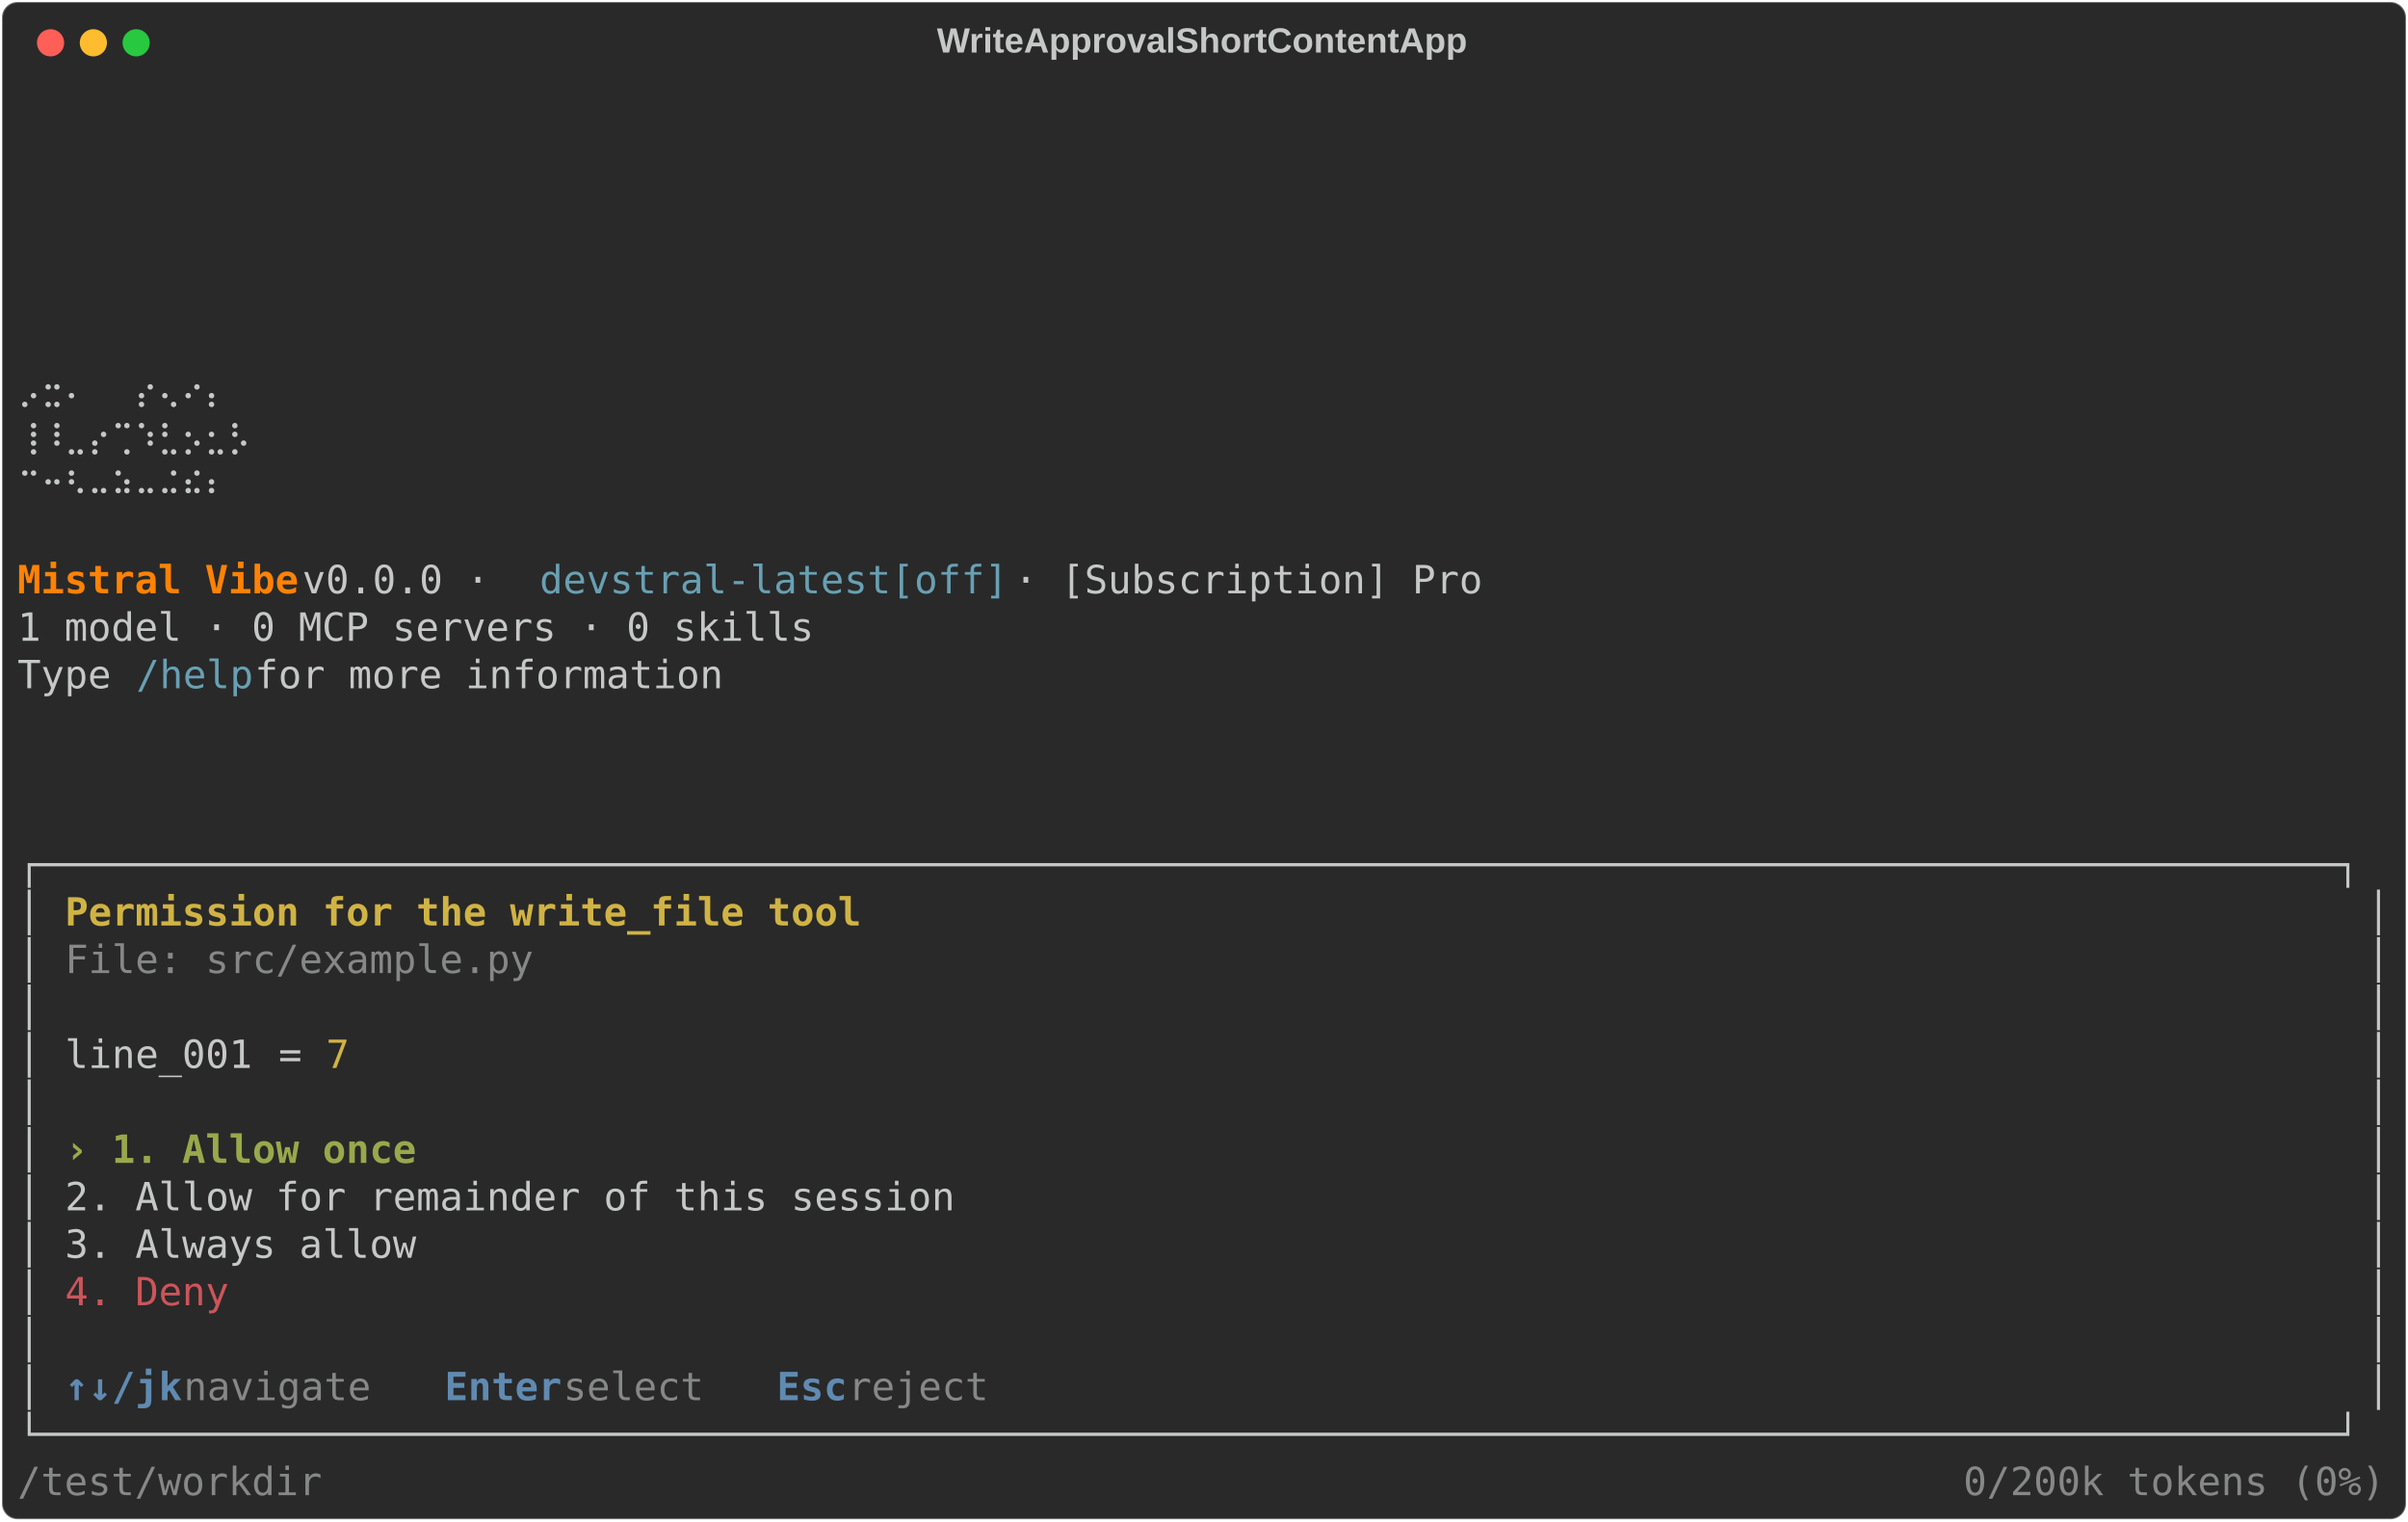
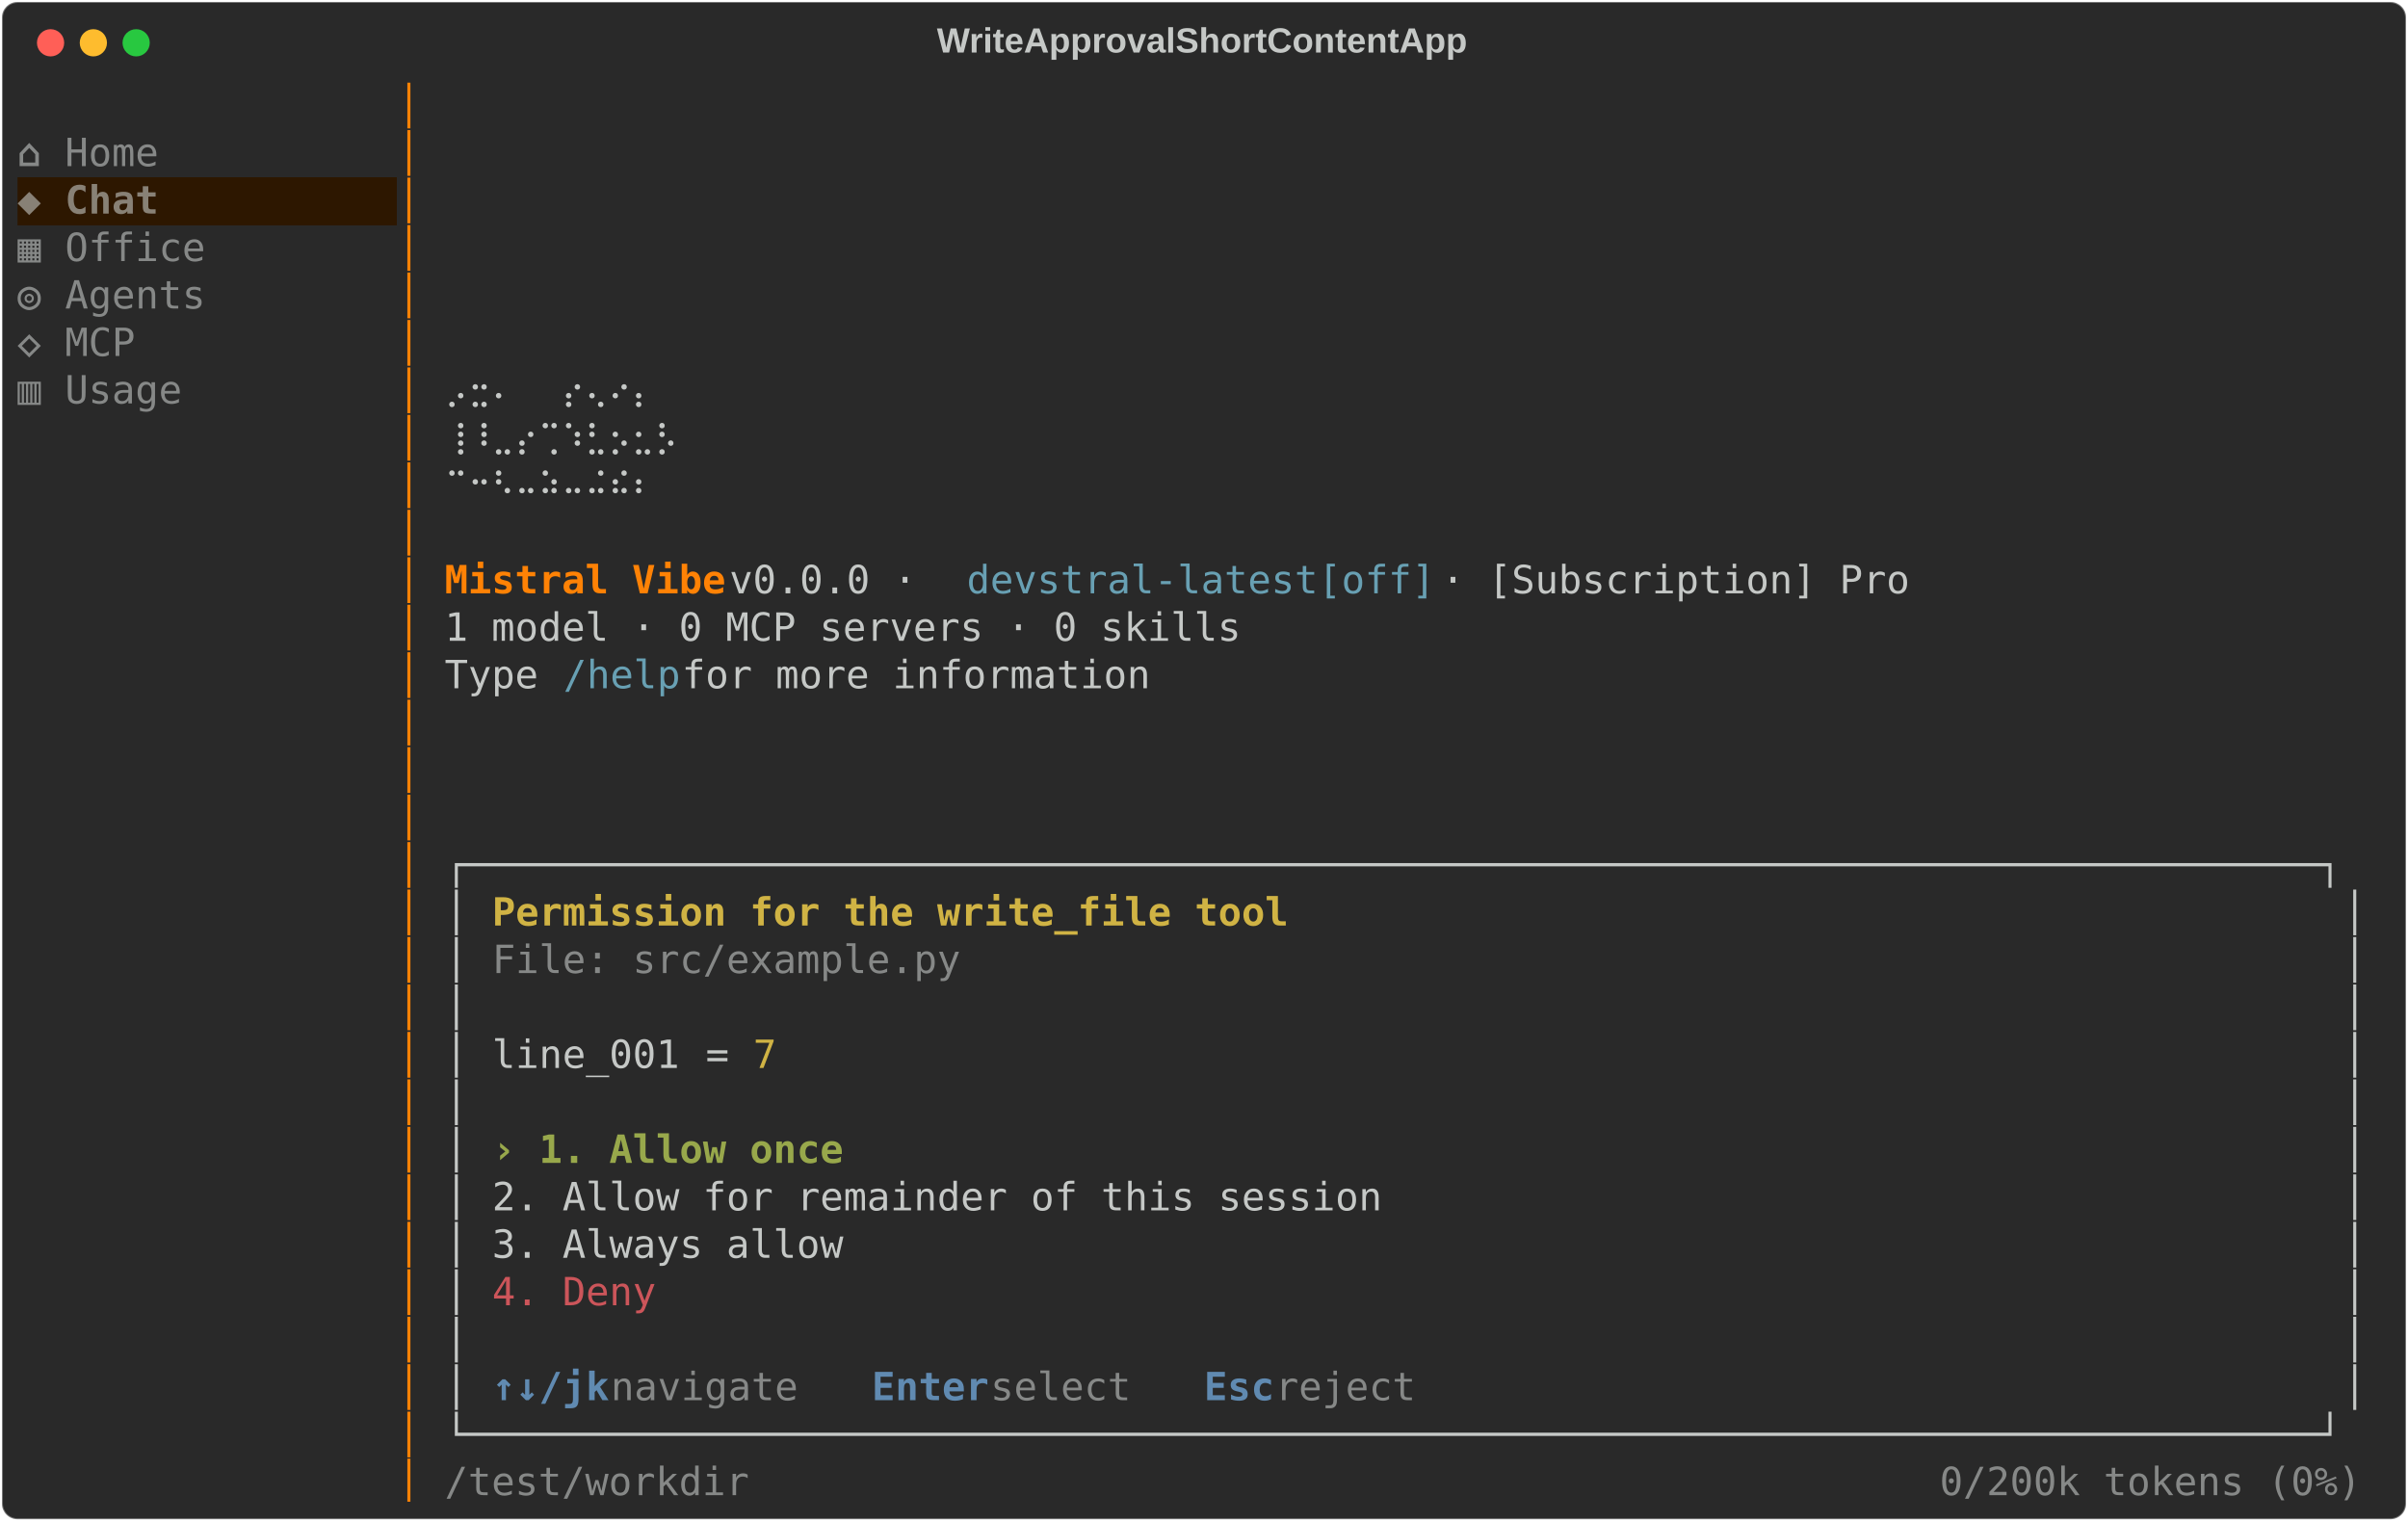
<svg xmlns="http://www.w3.org/2000/svg" class="rich-terminal" viewBox="0 0 1238 782.0">
  <style>

    @font-face {
        font-family: "Fira Code";
        src: local("FiraCode-Regular"),
                url("https://cdnjs.cloudflare.com/ajax/libs/firacode/6.2.0/woff2/FiraCode-Regular.woff2") format("woff2"),
                url("https://cdnjs.cloudflare.com/ajax/libs/firacode/6.2.0/woff/FiraCode-Regular.woff") format("woff");
        font-style: normal;
        font-weight: 400;
    }
    @font-face {
        font-family: "Fira Code";
        src: local("FiraCode-Bold"),
                url("https://cdnjs.cloudflare.com/ajax/libs/firacode/6.2.0/woff2/FiraCode-Bold.woff2") format("woff2"),
                url("https://cdnjs.cloudflare.com/ajax/libs/firacode/6.2.0/woff/FiraCode-Bold.woff") format("woff");
        font-style: bold;
        font-weight: 700;
    }

    .terminal-matrix {
        font-family: Fira Code, monospace;
        font-size: 20px;
        line-height: 24.4px;
        font-variant-east-asian: full-width;
    }

    .terminal-title {
        font-size: 18px;
        font-weight: bold;
        font-family: arial;
    }

    .terminal-r1 { fill: #c5c8c6 }
- .terminal-r2 { fill: #ff8205;font-weight: bold }
- .terminal-r3 { fill: #68a0b3 }
- .terminal-r4 { fill: #d0b344;font-weight: bold }
- .terminal-r5 { fill: #868887 }
- .terminal-r6 { fill: #d0b344 }
- .terminal-r7 { fill: #98a84b;font-weight: bold }
- .terminal-r8 { fill: #cc555a }
- .terminal-r9 { fill: #608ab1;font-weight: bold }
+ .terminal-r2 { fill: #ff8205 }
+ .terminal-r3 { fill: #868887;font-weight: bold }
+ .terminal-r4 { fill: #868887 }
+ .terminal-r5 { fill: #888176;font-weight: bold }
+ .terminal-r6 { fill: #ff8205;font-weight: bold }
+ .terminal-r7 { fill: #68a0b3 }
+ .terminal-r8 { fill: #d0b344;font-weight: bold }
+ .terminal-r9 { fill: #d0b344 }
+ .terminal-r10 { fill: #98a84b;font-weight: bold }
+ .terminal-r11 { fill: #cc555a }
+ .terminal-r12 { fill: #608ab1;font-weight: bold }
    </style>
  <defs>
    <clipPath id="terminal-clip-terminal">
      <rect x="0" y="0" width="1219.0" height="731.0" />
    </clipPath>
    <clipPath id="terminal-line-0">
      <rect x="0" y="1.5" width="1220" height="24.65" />
    </clipPath>
    <clipPath id="terminal-line-1">
      <rect x="0" y="25.9" width="1220" height="24.65" />
    </clipPath>
    <clipPath id="terminal-line-2">
      <rect x="0" y="50.3" width="1220" height="24.65" />
    </clipPath>
    <clipPath id="terminal-line-3">
      <rect x="0" y="74.7" width="1220" height="24.65" />
    </clipPath>
    <clipPath id="terminal-line-4">
      <rect x="0" y="99.1" width="1220" height="24.65" />
    </clipPath>
    <clipPath id="terminal-line-5">
      <rect x="0" y="123.5" width="1220" height="24.65" />
    </clipPath>
    <clipPath id="terminal-line-6">
      <rect x="0" y="147.9" width="1220" height="24.65" />
    </clipPath>
    <clipPath id="terminal-line-7">
      <rect x="0" y="172.3" width="1220" height="24.65" />
    </clipPath>
    <clipPath id="terminal-line-8">
      <rect x="0" y="196.7" width="1220" height="24.65" />
    </clipPath>
    <clipPath id="terminal-line-9">
      <rect x="0" y="221.1" width="1220" height="24.65" />
    </clipPath>
    <clipPath id="terminal-line-10">
      <rect x="0" y="245.5" width="1220" height="24.65" />
    </clipPath>
    <clipPath id="terminal-line-11">
      <rect x="0" y="269.9" width="1220" height="24.65" />
    </clipPath>
    <clipPath id="terminal-line-12">
      <rect x="0" y="294.3" width="1220" height="24.65" />
    </clipPath>
    <clipPath id="terminal-line-13">
      <rect x="0" y="318.7" width="1220" height="24.65" />
    </clipPath>
    <clipPath id="terminal-line-14">
      <rect x="0" y="343.1" width="1220" height="24.65" />
    </clipPath>
    <clipPath id="terminal-line-15">
      <rect x="0" y="367.5" width="1220" height="24.65" />
    </clipPath>
    <clipPath id="terminal-line-16">
      <rect x="0" y="391.9" width="1220" height="24.65" />
    </clipPath>
    <clipPath id="terminal-line-17">
      <rect x="0" y="416.3" width="1220" height="24.65" />
    </clipPath>
    <clipPath id="terminal-line-18">
      <rect x="0" y="440.7" width="1220" height="24.65" />
    </clipPath>
    <clipPath id="terminal-line-19">
      <rect x="0" y="465.1" width="1220" height="24.65" />
    </clipPath>
    <clipPath id="terminal-line-20">
      <rect x="0" y="489.5" width="1220" height="24.65" />
    </clipPath>
    <clipPath id="terminal-line-21">
      <rect x="0" y="513.9" width="1220" height="24.65" />
    </clipPath>
    <clipPath id="terminal-line-22">
      <rect x="0" y="538.3" width="1220" height="24.65" />
    </clipPath>
    <clipPath id="terminal-line-23">
      <rect x="0" y="562.7" width="1220" height="24.65" />
    </clipPath>
    <clipPath id="terminal-line-24">
      <rect x="0" y="587.1" width="1220" height="24.65" />
    </clipPath>
    <clipPath id="terminal-line-25">
      <rect x="0" y="611.5" width="1220" height="24.65" />
    </clipPath>
    <clipPath id="terminal-line-26">
      <rect x="0" y="635.9" width="1220" height="24.65" />
    </clipPath>
    <clipPath id="terminal-line-27">
      <rect x="0" y="660.3" width="1220" height="24.65" />
    </clipPath>
    <clipPath id="terminal-line-28">
      <rect x="0" y="684.7" width="1220" height="24.65" />
    </clipPath>
  </defs>
  <rect fill="#292929" stroke="rgba(255,255,255,0.35)" stroke-width="1" x="1" y="1" width="1236" height="780" rx="8" />
  <text class="terminal-title" fill="#c5c8c6" text-anchor="middle" x="618" y="27">WriteApprovalShortContentApp</text>
  <g transform="translate(26,22)">
    <circle cx="0" cy="0" r="7" fill="#ff5f57" />
    <circle cx="22" cy="0" r="7" fill="#febc2e" />
    <circle cx="44" cy="0" r="7" fill="#28c840" />
  </g>
  <g transform="translate(9, 41)" clip-path="url(#terminal-clip-terminal)">
+     <rect fill="#2d1700" x="0" y="50.3" width="24.4" height="24.65" shape-rendering="crispEdges" />
+     <rect fill="#2d1700" x="24.4" y="50.3" width="48.8" height="24.65" shape-rendering="crispEdges" />
+     <rect fill="#2d1700" x="73.2" y="50.3" width="122" height="24.65" shape-rendering="crispEdges" />
    <g class="terminal-matrix">
+       <text class="terminal-r2" x="195.2" y="20" textLength="12.2" clip-path="url(#terminal-line-0)">│</text>
      <text class="terminal-r1" x="1220" y="20" textLength="12.2" clip-path="url(#terminal-line-0)">
</text>
+       <text class="terminal-r3" x="0" y="44.4" textLength="24.4" clip-path="url(#terminal-line-1)">⌂ </text>
+       <text class="terminal-r4" x="24.4" y="44.4" textLength="48.8" clip-path="url(#terminal-line-1)">Home</text>
+       <text class="terminal-r2" x="195.2" y="44.4" textLength="12.2" clip-path="url(#terminal-line-1)">│</text>
      <text class="terminal-r1" x="1220" y="44.4" textLength="12.2" clip-path="url(#terminal-line-1)">
</text>
+       <text class="terminal-r5" x="0" y="68.8" textLength="24.4" clip-path="url(#terminal-line-2)">◆ </text>
+       <text class="terminal-r5" x="24.4" y="68.8" textLength="48.8" clip-path="url(#terminal-line-2)">Chat</text>
+       <text class="terminal-r2" x="195.2" y="68.8" textLength="12.2" clip-path="url(#terminal-line-2)">│</text>
      <text class="terminal-r1" x="1220" y="68.8" textLength="12.2" clip-path="url(#terminal-line-2)">
</text>
+       <text class="terminal-r3" x="0" y="93.2" textLength="24.4" clip-path="url(#terminal-line-3)">▦ </text>
+       <text class="terminal-r4" x="24.4" y="93.2" textLength="73.2" clip-path="url(#terminal-line-3)">Office</text>
+       <text class="terminal-r2" x="195.2" y="93.2" textLength="12.2" clip-path="url(#terminal-line-3)">│</text>
      <text class="terminal-r1" x="1220" y="93.2" textLength="12.2" clip-path="url(#terminal-line-3)">
</text>
+       <text class="terminal-r3" x="0" y="117.6" textLength="24.4" clip-path="url(#terminal-line-4)">◎ </text>
+       <text class="terminal-r4" x="24.4" y="117.6" textLength="73.2" clip-path="url(#terminal-line-4)">Agents</text>
+       <text class="terminal-r2" x="195.2" y="117.6" textLength="12.2" clip-path="url(#terminal-line-4)">│</text>
      <text class="terminal-r1" x="1220" y="117.6" textLength="12.2" clip-path="url(#terminal-line-4)">
</text>
+       <text class="terminal-r3" x="0" y="142" textLength="24.4" clip-path="url(#terminal-line-5)">◇ </text>
+       <text class="terminal-r4" x="24.4" y="142" textLength="36.6" clip-path="url(#terminal-line-5)">MCP</text>
+       <text class="terminal-r2" x="195.2" y="142" textLength="12.2" clip-path="url(#terminal-line-5)">│</text>
      <text class="terminal-r1" x="1220" y="142" textLength="12.2" clip-path="url(#terminal-line-5)">
</text>
-       <text class="terminal-r1" x="0" y="166.4" textLength="134.2" clip-path="url(#terminal-line-6)">  ⡠⣒⠄  ⡔⢄⠔⡄</text>
+       <text class="terminal-r3" x="0" y="166.4" textLength="24.4" clip-path="url(#terminal-line-6)">▥ </text>
+       <text class="terminal-r4" x="24.4" y="166.4" textLength="61" clip-path="url(#terminal-line-6)">Usage</text>
+       <text class="terminal-r2" x="195.2" y="166.4" textLength="12.2" clip-path="url(#terminal-line-6)">│</text>
+       <text class="terminal-r1" x="219.6" y="166.4" textLength="134.2" clip-path="url(#terminal-line-6)">  ⡠⣒⠄  ⡔⢄⠔⡄</text>
      <text class="terminal-r1" x="1220" y="166.4" textLength="12.2" clip-path="url(#terminal-line-6)">
</text>
-       <text class="terminal-r1" x="0" y="190.8" textLength="134.2" clip-path="url(#terminal-line-7)"> ⢸⠸⣀⡔⢉⠱⣃⡢⣂⡣</text>
+       <text class="terminal-r2" x="195.2" y="190.8" textLength="12.2" clip-path="url(#terminal-line-7)">│</text>
+       <text class="terminal-r1" x="219.6" y="190.8" textLength="134.2" clip-path="url(#terminal-line-7)"> ⢸⠸⣀⡔⢉⠱⣃⡢⣂⡣</text>
      <text class="terminal-r1" x="1220" y="190.8" textLength="12.2" clip-path="url(#terminal-line-7)">
</text>
-       <text class="terminal-r1" x="0" y="215.2" textLength="134.2" clip-path="url(#terminal-line-8)">  ⠉⠒⠣⠤⠵⠤⠬⠮⠆</text>
+       <text class="terminal-r2" x="195.2" y="215.2" textLength="12.2" clip-path="url(#terminal-line-8)">│</text>
+       <text class="terminal-r1" x="219.6" y="215.2" textLength="134.2" clip-path="url(#terminal-line-8)">  ⠉⠒⠣⠤⠵⠤⠬⠮⠆</text>
      <text class="terminal-r1" x="1220" y="215.2" textLength="12.2" clip-path="url(#terminal-line-8)">
</text>
+       <text class="terminal-r2" x="195.2" y="239.6" textLength="12.2" clip-path="url(#terminal-line-9)">│</text>
      <text class="terminal-r1" x="1220" y="239.6" textLength="12.2" clip-path="url(#terminal-line-9)">
</text>
-       <text class="terminal-r2" x="0" y="264" textLength="146.4" clip-path="url(#terminal-line-10)">Mistral Vibe</text>
-       <text class="terminal-r1" x="146.4" y="264" textLength="122" clip-path="url(#terminal-line-10)"> v0.0.0 · </text>
-       <text class="terminal-r3" x="268.4" y="264" textLength="244" clip-path="url(#terminal-line-10)">devstral-latest[off]</text>
-       <text class="terminal-r1" x="512.4" y="264" textLength="256.2" clip-path="url(#terminal-line-10)"> · [Subscription] Pro</text>
+       <text class="terminal-r2" x="195.2" y="264" textLength="12.2" clip-path="url(#terminal-line-10)">│</text>
+       <text class="terminal-r6" x="219.6" y="264" textLength="146.4" clip-path="url(#terminal-line-10)">Mistral Vibe</text>
+       <text class="terminal-r1" x="366" y="264" textLength="122" clip-path="url(#terminal-line-10)"> v0.0.0 · </text>
+       <text class="terminal-r7" x="488" y="264" textLength="244" clip-path="url(#terminal-line-10)">devstral-latest[off]</text>
+       <text class="terminal-r1" x="732" y="264" textLength="256.2" clip-path="url(#terminal-line-10)"> · [Subscription] Pro</text>
      <text class="terminal-r1" x="1220" y="264" textLength="12.2" clip-path="url(#terminal-line-10)">
</text>
-       <text class="terminal-r1" x="0" y="288.4" textLength="414.8" clip-path="url(#terminal-line-11)">1 model · 0 MCP servers · 0 skills</text>
+       <text class="terminal-r2" x="195.2" y="288.4" textLength="12.2" clip-path="url(#terminal-line-11)">│</text>
+       <text class="terminal-r1" x="219.6" y="288.4" textLength="414.8" clip-path="url(#terminal-line-11)">1 model · 0 MCP servers · 0 skills</text>
      <text class="terminal-r1" x="1220" y="288.4" textLength="12.2" clip-path="url(#terminal-line-11)">
</text>
-       <text class="terminal-r1" x="0" y="312.8" textLength="61" clip-path="url(#terminal-line-12)">Type </text>
-       <text class="terminal-r3" x="61" y="312.8" textLength="61" clip-path="url(#terminal-line-12)">/help</text>
-       <text class="terminal-r1" x="122" y="312.8" textLength="256.2" clip-path="url(#terminal-line-12)"> for more information</text>
+       <text class="terminal-r2" x="195.2" y="312.8" textLength="12.2" clip-path="url(#terminal-line-12)">│</text>
+       <text class="terminal-r1" x="219.6" y="312.8" textLength="61" clip-path="url(#terminal-line-12)">Type </text>
+       <text class="terminal-r7" x="280.6" y="312.8" textLength="61" clip-path="url(#terminal-line-12)">/help</text>
+       <text class="terminal-r1" x="341.6" y="312.8" textLength="256.2" clip-path="url(#terminal-line-12)"> for more information</text>
      <text class="terminal-r1" x="1220" y="312.8" textLength="12.2" clip-path="url(#terminal-line-12)">
</text>
+       <text class="terminal-r2" x="195.2" y="337.2" textLength="12.2" clip-path="url(#terminal-line-13)">│</text>
      <text class="terminal-r1" x="1220" y="337.2" textLength="12.2" clip-path="url(#terminal-line-13)">
</text>
+       <text class="terminal-r2" x="195.2" y="361.6" textLength="12.2" clip-path="url(#terminal-line-14)">│</text>
      <text class="terminal-r1" x="1220" y="361.6" textLength="12.2" clip-path="url(#terminal-line-14)">
</text>
+       <text class="terminal-r2" x="195.2" y="386" textLength="12.2" clip-path="url(#terminal-line-15)">│</text>
      <text class="terminal-r1" x="1220" y="386" textLength="12.2" clip-path="url(#terminal-line-15)">
</text>
-       <text class="terminal-r1" x="0" y="410.4" textLength="1220" clip-path="url(#terminal-line-16)">┌──────────────────────────────────────────────────────────────────────────────────────────────────┐</text>
+       <text class="terminal-r2" x="195.2" y="410.4" textLength="12.2" clip-path="url(#terminal-line-16)">│</text>
+       <text class="terminal-r1" x="219.6" y="410.4" textLength="988.2" clip-path="url(#terminal-line-16)">┌───────────────────────────────────────────────────────────────────────────────┐</text>
      <text class="terminal-r1" x="1220" y="410.4" textLength="12.2" clip-path="url(#terminal-line-16)">
</text>
-       <text class="terminal-r1" x="0" y="434.8" textLength="12.2" clip-path="url(#terminal-line-17)">│</text>
-       <text class="terminal-r4" x="24.4" y="434.8" textLength="414.8" clip-path="url(#terminal-line-17)">Permission for the write_file tool</text>
-       <text class="terminal-r1" x="1207.8" y="434.8" textLength="12.2" clip-path="url(#terminal-line-17)">│</text>
+       <text class="terminal-r2" x="195.2" y="434.8" textLength="12.2" clip-path="url(#terminal-line-17)">│</text>
+       <text class="terminal-r1" x="219.6" y="434.8" textLength="12.2" clip-path="url(#terminal-line-17)">│</text>
+       <text class="terminal-r8" x="244" y="434.8" textLength="414.8" clip-path="url(#terminal-line-17)">Permission for the write_file tool</text>
+       <text class="terminal-r1" x="1195.6" y="434.8" textLength="12.2" clip-path="url(#terminal-line-17)">│</text>
      <text class="terminal-r1" x="1220" y="434.8" textLength="12.2" clip-path="url(#terminal-line-17)">
</text>
-       <text class="terminal-r1" x="0" y="459.2" textLength="12.2" clip-path="url(#terminal-line-18)">│</text>
-       <text class="terminal-r5" x="24.4" y="459.2" textLength="244" clip-path="url(#terminal-line-18)">File: src/example.py</text>
-       <text class="terminal-r1" x="1207.8" y="459.2" textLength="12.2" clip-path="url(#terminal-line-18)">│</text>
+       <text class="terminal-r2" x="195.2" y="459.2" textLength="12.2" clip-path="url(#terminal-line-18)">│</text>
+       <text class="terminal-r1" x="219.6" y="459.2" textLength="12.2" clip-path="url(#terminal-line-18)">│</text>
+       <text class="terminal-r4" x="244" y="459.2" textLength="244" clip-path="url(#terminal-line-18)">File: src/example.py</text>
+       <text class="terminal-r1" x="1195.6" y="459.2" textLength="12.2" clip-path="url(#terminal-line-18)">│</text>
      <text class="terminal-r1" x="1220" y="459.2" textLength="12.2" clip-path="url(#terminal-line-18)">
</text>
-       <text class="terminal-r1" x="0" y="483.6" textLength="12.2" clip-path="url(#terminal-line-19)">│</text>
-       <text class="terminal-r1" x="1207.8" y="483.6" textLength="12.2" clip-path="url(#terminal-line-19)">│</text>
+       <text class="terminal-r2" x="195.2" y="483.6" textLength="12.2" clip-path="url(#terminal-line-19)">│</text>
+       <text class="terminal-r1" x="219.6" y="483.6" textLength="12.2" clip-path="url(#terminal-line-19)">│</text>
+       <text class="terminal-r1" x="1195.6" y="483.6" textLength="12.2" clip-path="url(#terminal-line-19)">│</text>
      <text class="terminal-r1" x="1220" y="483.6" textLength="12.2" clip-path="url(#terminal-line-19)">
</text>
-       <text class="terminal-r1" x="0" y="508" textLength="12.2" clip-path="url(#terminal-line-20)">│</text>
-       <text class="terminal-r1" x="24.4" y="508" textLength="97.6" clip-path="url(#terminal-line-20)">line_001</text>
-       <text class="terminal-r1" x="134.2" y="508" textLength="12.2" clip-path="url(#terminal-line-20)">=</text>
-       <text class="terminal-r6" x="158.6" y="508" textLength="12.2" clip-path="url(#terminal-line-20)">7</text>
-       <text class="terminal-r1" x="1207.8" y="508" textLength="12.2" clip-path="url(#terminal-line-20)">│</text>
+       <text class="terminal-r2" x="195.2" y="508" textLength="12.2" clip-path="url(#terminal-line-20)">│</text>
+       <text class="terminal-r1" x="219.6" y="508" textLength="12.2" clip-path="url(#terminal-line-20)">│</text>
+       <text class="terminal-r1" x="244" y="508" textLength="97.6" clip-path="url(#terminal-line-20)">line_001</text>
+       <text class="terminal-r1" x="353.8" y="508" textLength="12.2" clip-path="url(#terminal-line-20)">=</text>
+       <text class="terminal-r9" x="378.2" y="508" textLength="12.2" clip-path="url(#terminal-line-20)">7</text>
+       <text class="terminal-r1" x="1195.6" y="508" textLength="12.2" clip-path="url(#terminal-line-20)">│</text>
      <text class="terminal-r1" x="1220" y="508" textLength="12.2" clip-path="url(#terminal-line-20)">
</text>
-       <text class="terminal-r1" x="0" y="532.4" textLength="12.2" clip-path="url(#terminal-line-21)">│</text>
-       <text class="terminal-r1" x="1207.8" y="532.4" textLength="12.2" clip-path="url(#terminal-line-21)">│</text>
+       <text class="terminal-r2" x="195.2" y="532.4" textLength="12.2" clip-path="url(#terminal-line-21)">│</text>
+       <text class="terminal-r1" x="219.6" y="532.4" textLength="12.2" clip-path="url(#terminal-line-21)">│</text>
+       <text class="terminal-r1" x="1195.6" y="532.4" textLength="12.2" clip-path="url(#terminal-line-21)">│</text>
      <text class="terminal-r1" x="1220" y="532.4" textLength="12.2" clip-path="url(#terminal-line-21)">
</text>
-       <text class="terminal-r1" x="0" y="556.8" textLength="12.2" clip-path="url(#terminal-line-22)">│</text>
-       <text class="terminal-r7" x="24.4" y="556.8" textLength="183" clip-path="url(#terminal-line-22)">› 1. Allow once</text>
-       <text class="terminal-r1" x="1207.8" y="556.8" textLength="12.2" clip-path="url(#terminal-line-22)">│</text>
+       <text class="terminal-r2" x="195.2" y="556.8" textLength="12.2" clip-path="url(#terminal-line-22)">│</text>
+       <text class="terminal-r1" x="219.6" y="556.8" textLength="12.2" clip-path="url(#terminal-line-22)">│</text>
+       <text class="terminal-r10" x="244" y="556.8" textLength="183" clip-path="url(#terminal-line-22)">› 1. Allow once</text>
+       <text class="terminal-r1" x="1195.6" y="556.8" textLength="12.2" clip-path="url(#terminal-line-22)">│</text>
      <text class="terminal-r1" x="1220" y="556.8" textLength="12.2" clip-path="url(#terminal-line-22)">
</text>
-       <text class="terminal-r1" x="0" y="581.2" textLength="12.2" clip-path="url(#terminal-line-23)">│</text>
-       <text class="terminal-r1" x="24.4" y="581.2" textLength="488" clip-path="url(#terminal-line-23)">  2. Allow for remainder of this session</text>
-       <text class="terminal-r1" x="1207.8" y="581.2" textLength="12.2" clip-path="url(#terminal-line-23)">│</text>
+       <text class="terminal-r2" x="195.2" y="581.2" textLength="12.2" clip-path="url(#terminal-line-23)">│</text>
+       <text class="terminal-r1" x="219.6" y="581.2" textLength="12.2" clip-path="url(#terminal-line-23)">│</text>
+       <text class="terminal-r1" x="244" y="581.2" textLength="488" clip-path="url(#terminal-line-23)">  2. Allow for remainder of this session</text>
+       <text class="terminal-r1" x="1195.6" y="581.2" textLength="12.2" clip-path="url(#terminal-line-23)">│</text>
      <text class="terminal-r1" x="1220" y="581.2" textLength="12.2" clip-path="url(#terminal-line-23)">
</text>
-       <text class="terminal-r1" x="0" y="605.6" textLength="12.2" clip-path="url(#terminal-line-24)">│</text>
-       <text class="terminal-r1" x="24.4" y="605.6" textLength="207.4" clip-path="url(#terminal-line-24)">  3. Always allow</text>
-       <text class="terminal-r1" x="1207.8" y="605.6" textLength="12.2" clip-path="url(#terminal-line-24)">│</text>
+       <text class="terminal-r2" x="195.2" y="605.6" textLength="12.2" clip-path="url(#terminal-line-24)">│</text>
+       <text class="terminal-r1" x="219.6" y="605.6" textLength="12.2" clip-path="url(#terminal-line-24)">│</text>
+       <text class="terminal-r1" x="244" y="605.6" textLength="207.4" clip-path="url(#terminal-line-24)">  3. Always allow</text>
+       <text class="terminal-r1" x="1195.6" y="605.6" textLength="12.2" clip-path="url(#terminal-line-24)">│</text>
      <text class="terminal-r1" x="1220" y="605.6" textLength="12.2" clip-path="url(#terminal-line-24)">
</text>
-       <text class="terminal-r1" x="0" y="630" textLength="12.2" clip-path="url(#terminal-line-25)">│</text>
-       <text class="terminal-r8" x="24.4" y="630" textLength="109.8" clip-path="url(#terminal-line-25)">  4. Deny</text>
-       <text class="terminal-r1" x="1207.8" y="630" textLength="12.2" clip-path="url(#terminal-line-25)">│</text>
+       <text class="terminal-r2" x="195.2" y="630" textLength="12.2" clip-path="url(#terminal-line-25)">│</text>
+       <text class="terminal-r1" x="219.6" y="630" textLength="12.2" clip-path="url(#terminal-line-25)">│</text>
+       <text class="terminal-r11" x="244" y="630" textLength="109.8" clip-path="url(#terminal-line-25)">  4. Deny</text>
+       <text class="terminal-r1" x="1195.6" y="630" textLength="12.2" clip-path="url(#terminal-line-25)">│</text>
      <text class="terminal-r1" x="1220" y="630" textLength="12.2" clip-path="url(#terminal-line-25)">
</text>
-       <text class="terminal-r1" x="0" y="654.4" textLength="12.2" clip-path="url(#terminal-line-26)">│</text>
-       <text class="terminal-r1" x="1207.8" y="654.4" textLength="12.2" clip-path="url(#terminal-line-26)">│</text>
+       <text class="terminal-r2" x="195.2" y="654.4" textLength="12.2" clip-path="url(#terminal-line-26)">│</text>
+       <text class="terminal-r1" x="219.6" y="654.4" textLength="12.2" clip-path="url(#terminal-line-26)">│</text>
+       <text class="terminal-r1" x="1195.6" y="654.4" textLength="12.2" clip-path="url(#terminal-line-26)">│</text>
      <text class="terminal-r1" x="1220" y="654.4" textLength="12.2" clip-path="url(#terminal-line-26)">
</text>
-       <text class="terminal-r1" x="0" y="678.8" textLength="12.2" clip-path="url(#terminal-line-27)">│</text>
-       <text class="terminal-r9" x="24.4" y="678.8" textLength="61" clip-path="url(#terminal-line-27)">↑↓/jk</text>
-       <text class="terminal-r5" x="85.4" y="678.8" textLength="134.2" clip-path="url(#terminal-line-27)"> navigate  </text>
-       <text class="terminal-r9" x="219.6" y="678.8" textLength="61" clip-path="url(#terminal-line-27)">Enter</text>
-       <text class="terminal-r5" x="280.6" y="678.8" textLength="109.8" clip-path="url(#terminal-line-27)"> select  </text>
-       <text class="terminal-r9" x="390.4" y="678.8" textLength="36.6" clip-path="url(#terminal-line-27)">Esc</text>
-       <text class="terminal-r5" x="427" y="678.8" textLength="85.4" clip-path="url(#terminal-line-27)"> reject</text>
-       <text class="terminal-r1" x="1207.8" y="678.8" textLength="12.2" clip-path="url(#terminal-line-27)">│</text>
+       <text class="terminal-r2" x="195.2" y="678.8" textLength="12.2" clip-path="url(#terminal-line-27)">│</text>
+       <text class="terminal-r1" x="219.6" y="678.8" textLength="12.2" clip-path="url(#terminal-line-27)">│</text>
+       <text class="terminal-r12" x="244" y="678.8" textLength="61" clip-path="url(#terminal-line-27)">↑↓/jk</text>
+       <text class="terminal-r4" x="305" y="678.8" textLength="134.2" clip-path="url(#terminal-line-27)"> navigate  </text>
+       <text class="terminal-r12" x="439.2" y="678.8" textLength="61" clip-path="url(#terminal-line-27)">Enter</text>
+       <text class="terminal-r4" x="500.2" y="678.8" textLength="109.8" clip-path="url(#terminal-line-27)"> select  </text>
+       <text class="terminal-r12" x="610" y="678.8" textLength="36.6" clip-path="url(#terminal-line-27)">Esc</text>
+       <text class="terminal-r4" x="646.6" y="678.8" textLength="85.4" clip-path="url(#terminal-line-27)"> reject</text>
+       <text class="terminal-r1" x="1195.6" y="678.8" textLength="12.2" clip-path="url(#terminal-line-27)">│</text>
      <text class="terminal-r1" x="1220" y="678.8" textLength="12.2" clip-path="url(#terminal-line-27)">
</text>
-       <text class="terminal-r1" x="0" y="703.2" textLength="1220" clip-path="url(#terminal-line-28)">└──────────────────────────────────────────────────────────────────────────────────────────────────┘</text>
+       <text class="terminal-r2" x="195.2" y="703.2" textLength="12.2" clip-path="url(#terminal-line-28)">│</text>
+       <text class="terminal-r1" x="219.6" y="703.2" textLength="988.2" clip-path="url(#terminal-line-28)">└───────────────────────────────────────────────────────────────────────────────┘</text>
      <text class="terminal-r1" x="1220" y="703.2" textLength="12.2" clip-path="url(#terminal-line-28)">
</text>
-       <text class="terminal-r5" x="0" y="727.6" textLength="158.6" clip-path="url(#terminal-line-29)">/test/workdir</text>
-       <text class="terminal-r5" x="1000.4" y="727.6" textLength="219.6" clip-path="url(#terminal-line-29)">0/200k tokens (0%)</text>
+       <text class="terminal-r2" x="195.2" y="727.6" textLength="12.2" clip-path="url(#terminal-line-29)">│</text>
+       <text class="terminal-r4" x="219.6" y="727.6" textLength="158.6" clip-path="url(#terminal-line-29)">/test/workdir</text>
+       <text class="terminal-r4" x="988.2" y="727.6" textLength="219.6" clip-path="url(#terminal-line-29)">0/200k tokens (0%)</text>
    </g>
  </g>
</svg>
